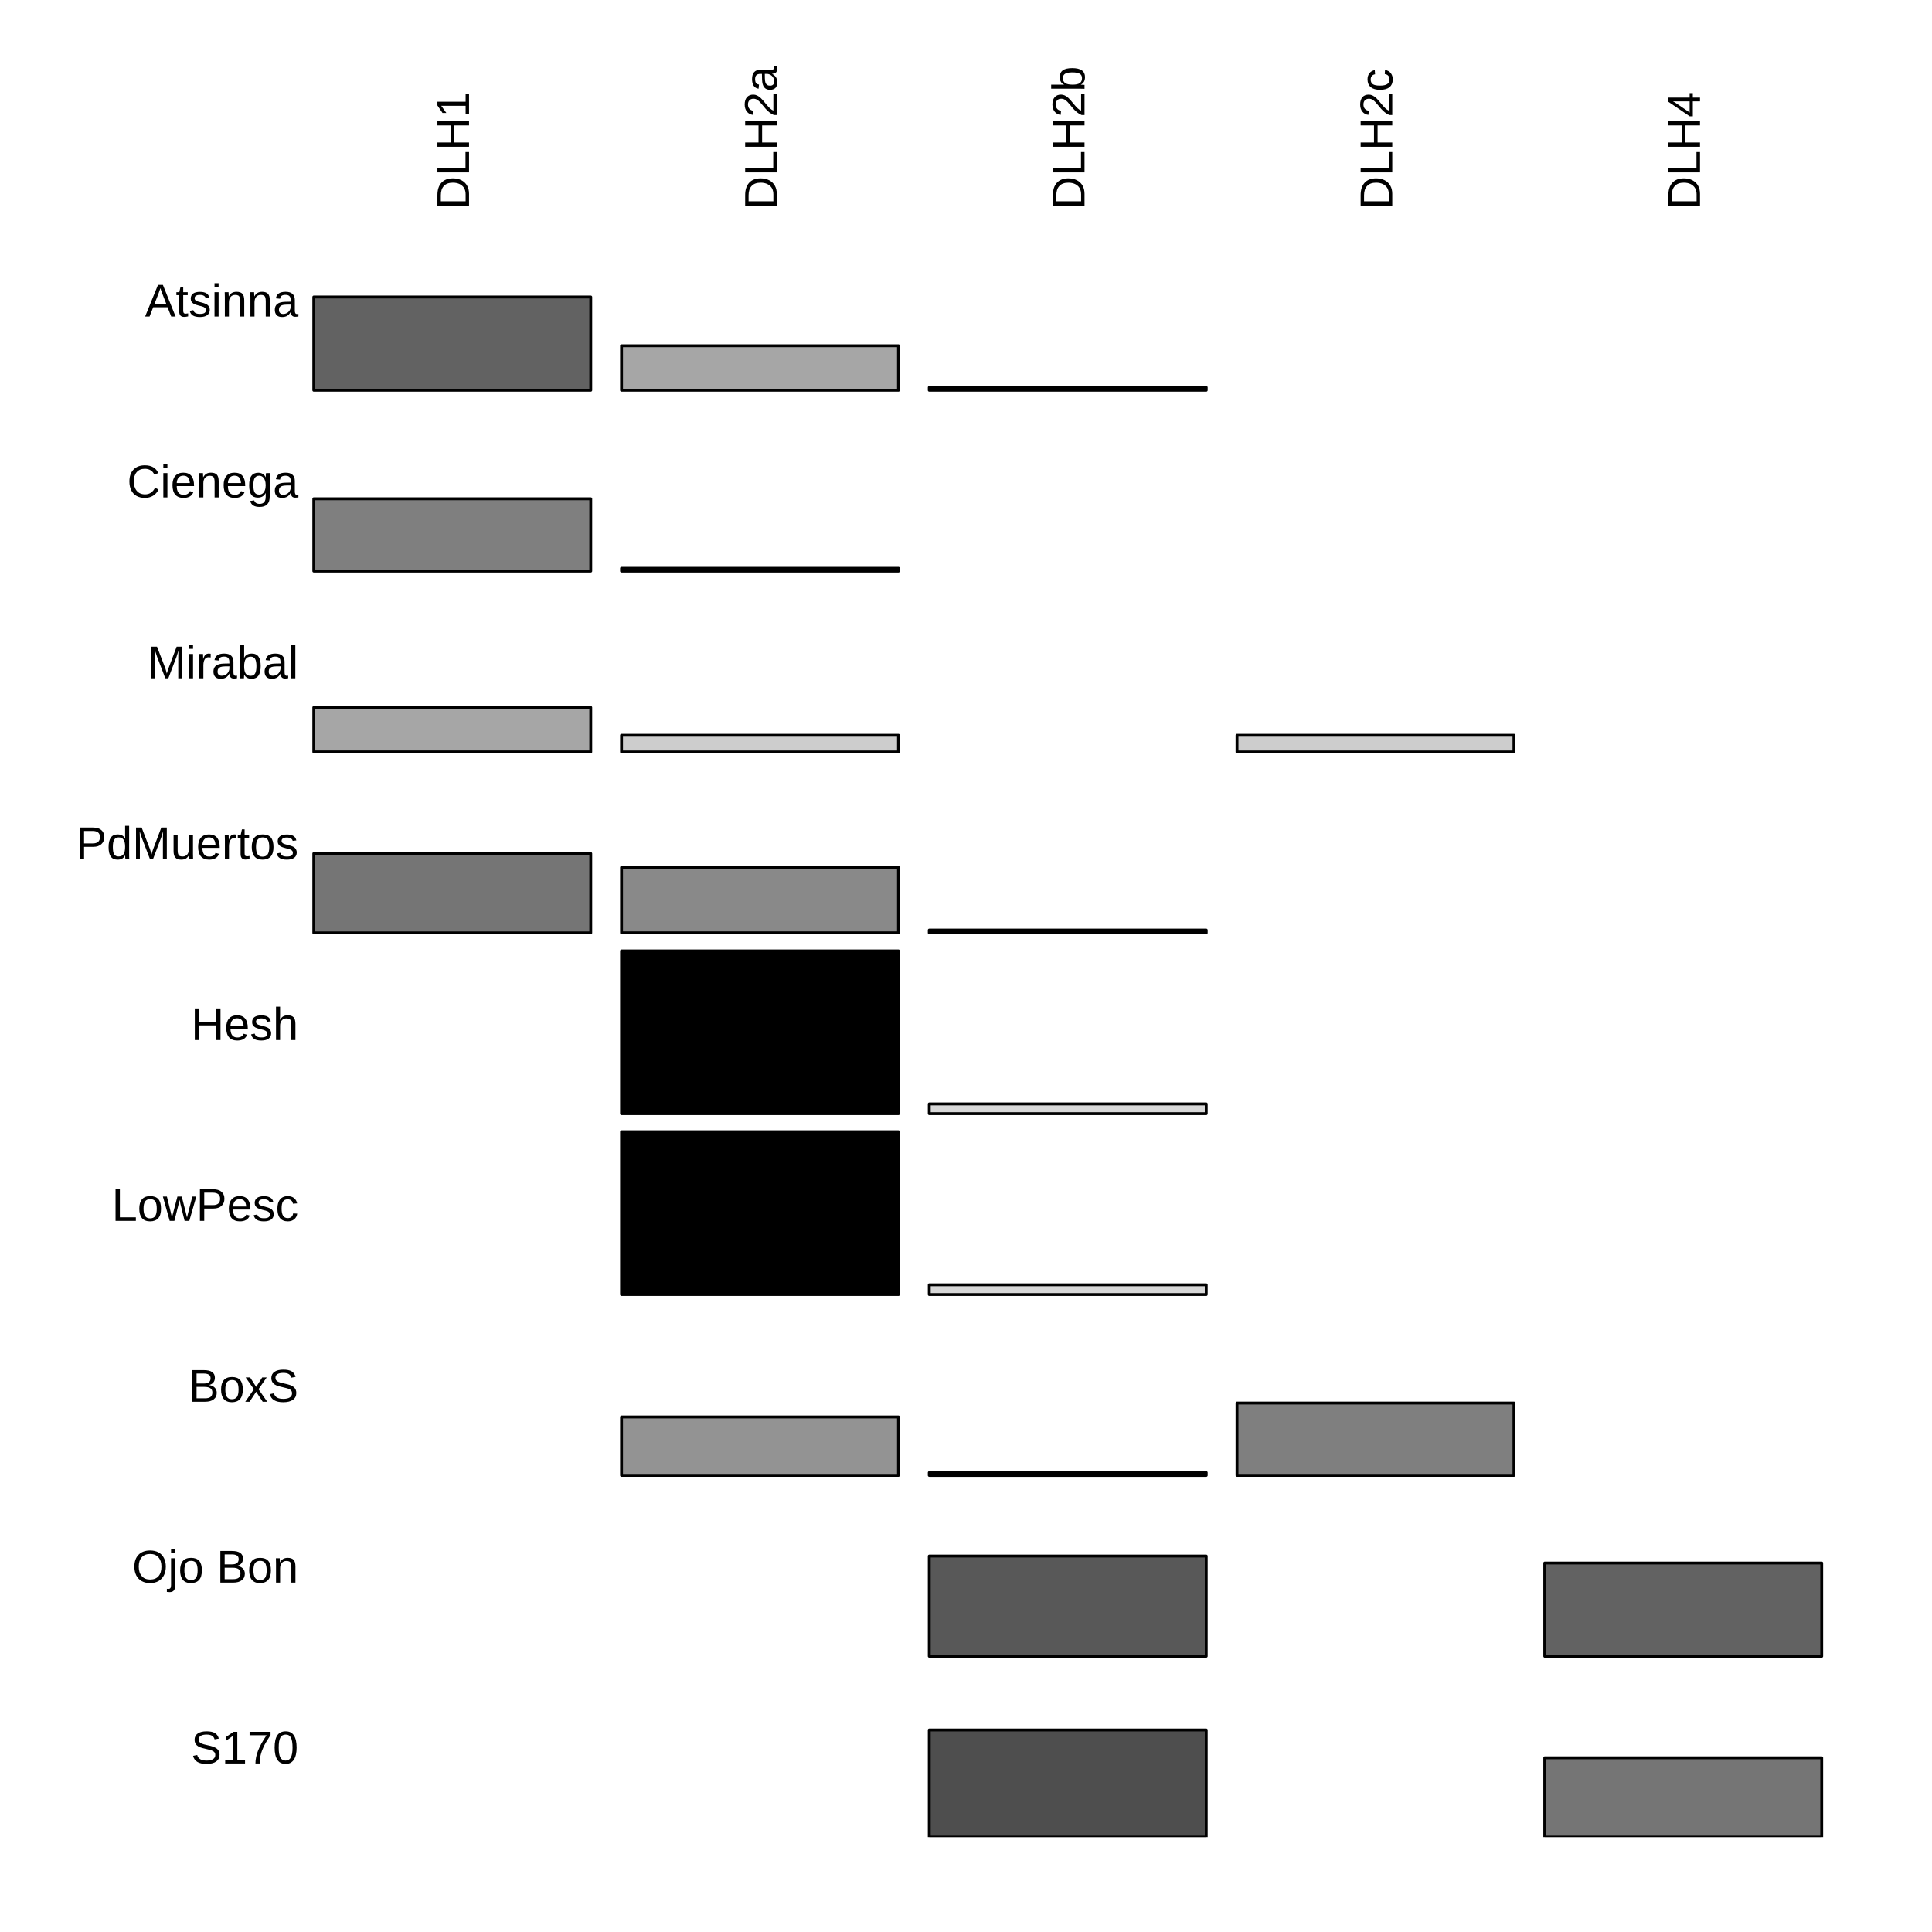
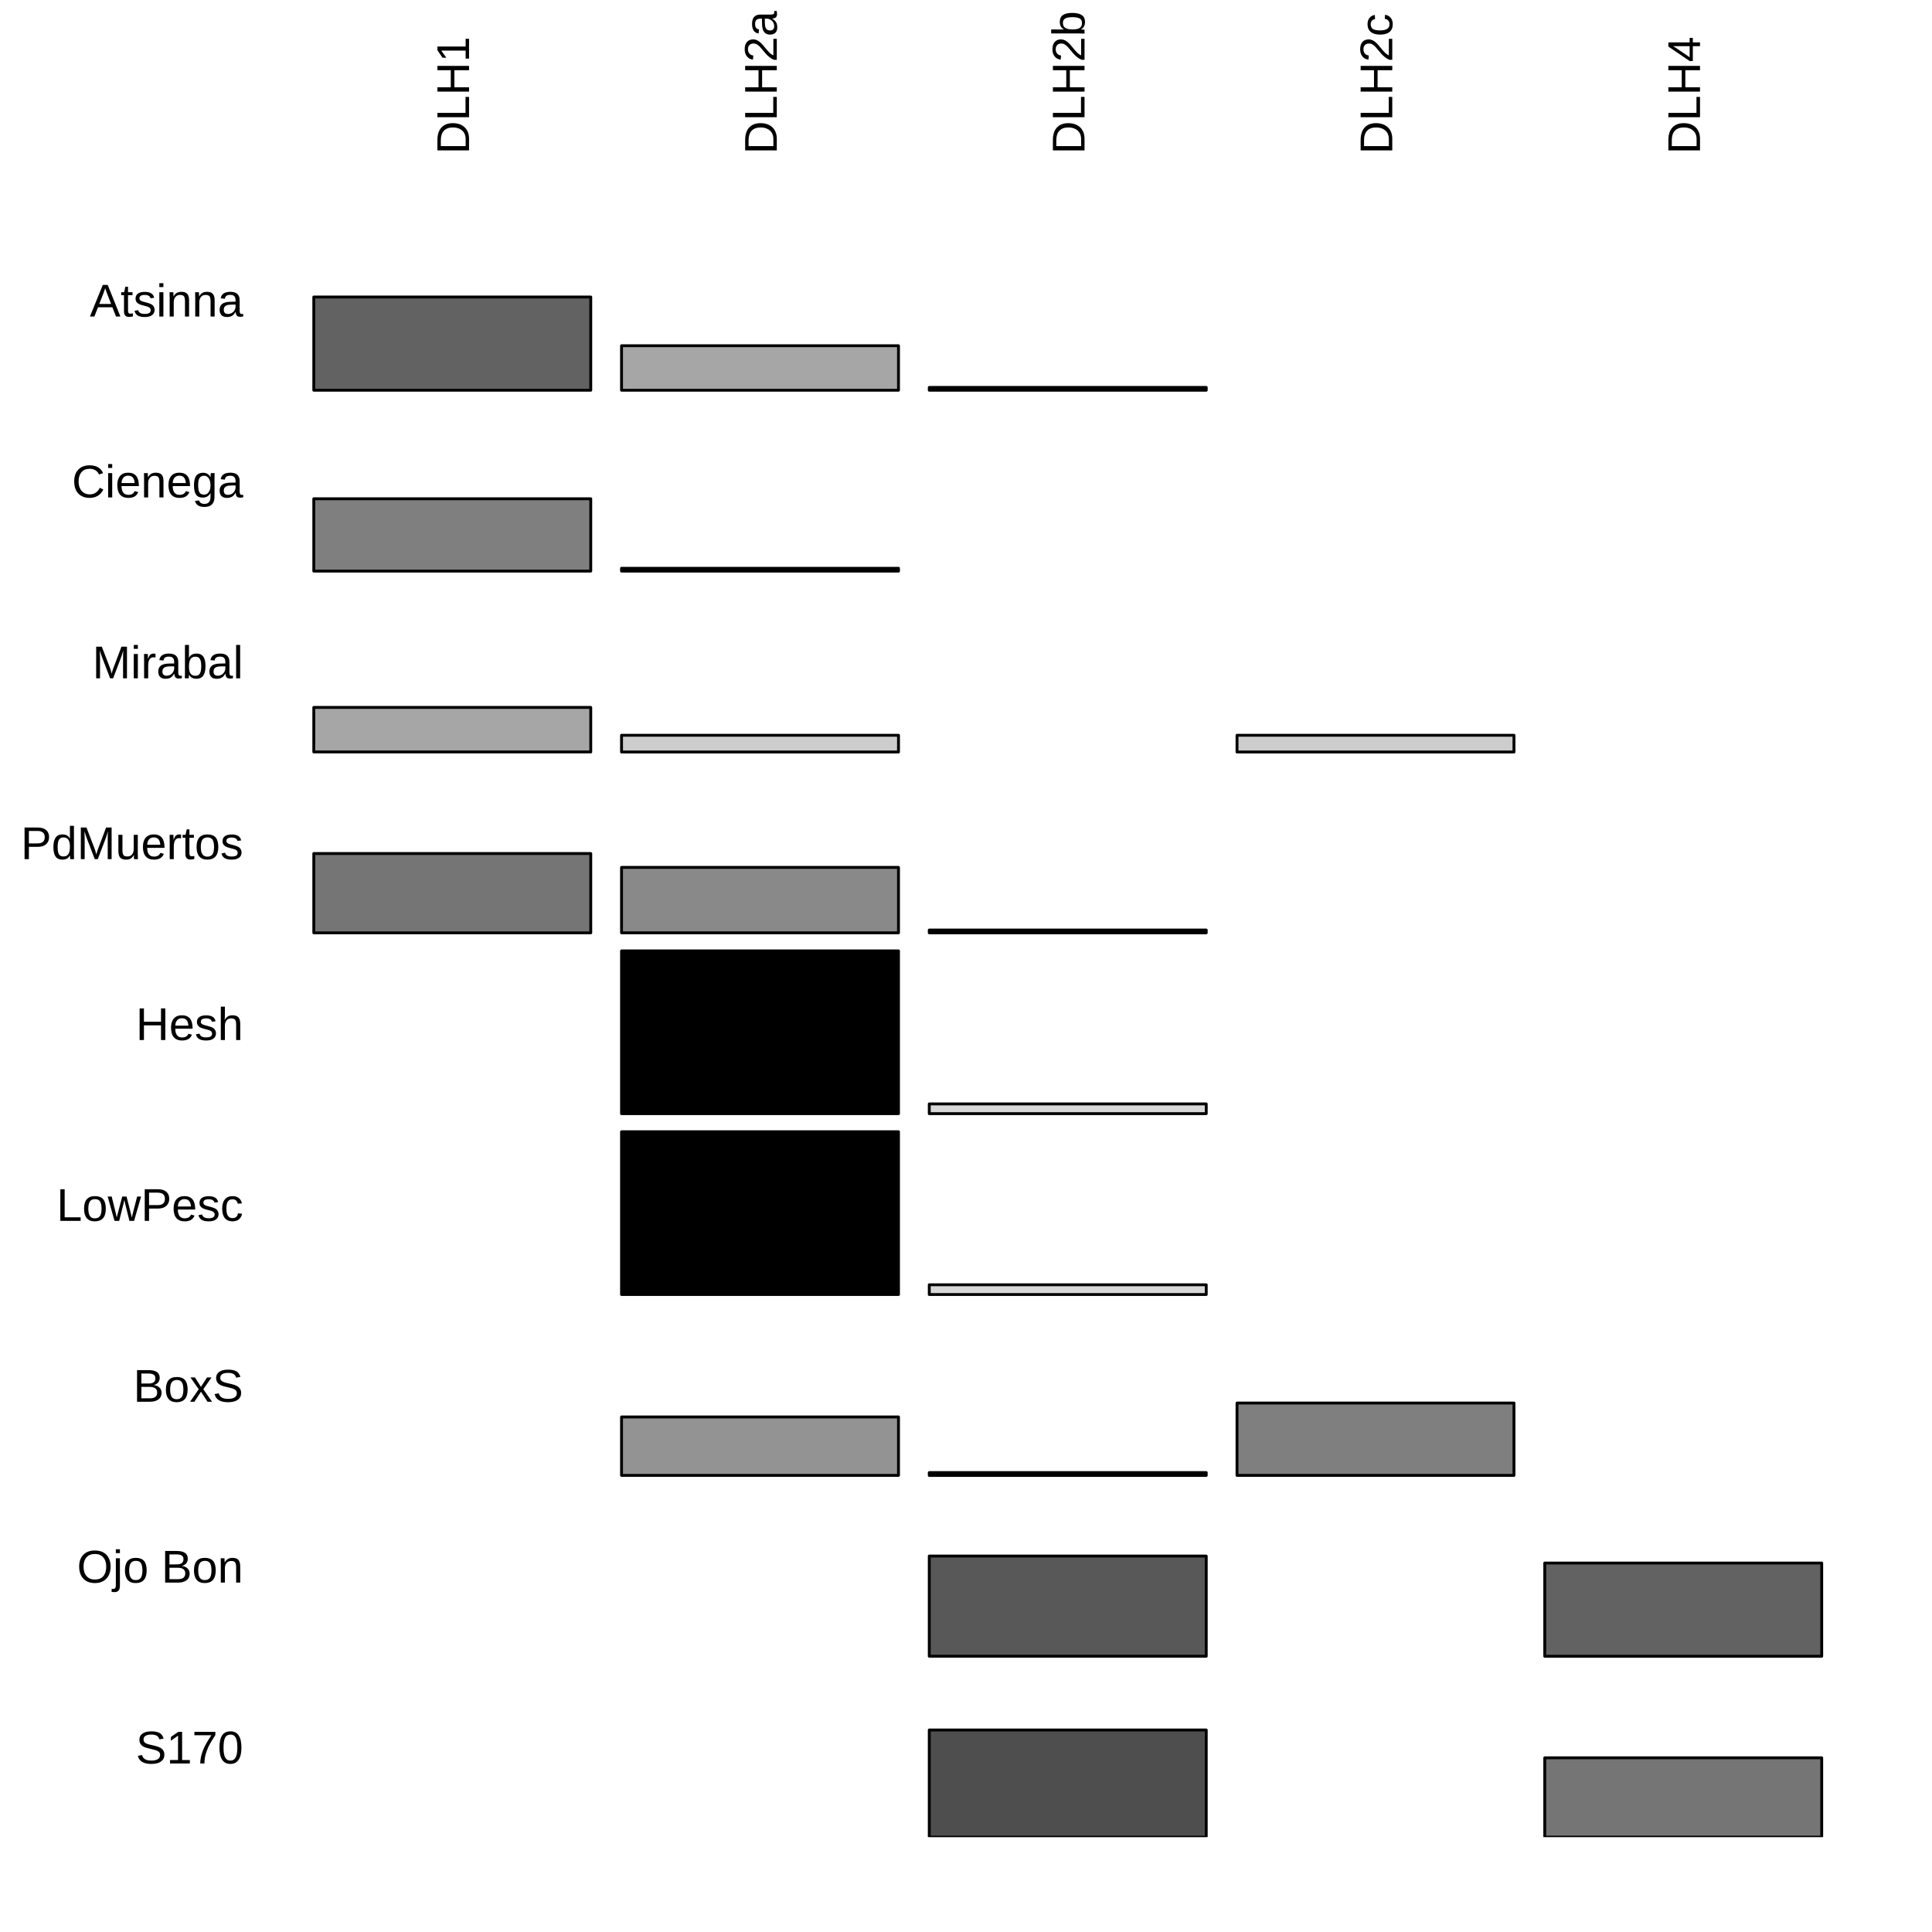
<svg xmlns="http://www.w3.org/2000/svg" class="svglite" width="504.00pt" height="504.00pt" viewBox="0 0 504.00 504.00">
  <defs>
    <style type="text/css">
    .svglite line, .svglite polyline, .svglite polygon, .svglite path, .svglite rect, .svglite circle {
      fill: none;
      stroke: #000000;
      stroke-linecap: round;
      stroke-linejoin: round;
      stroke-miterlimit: 10.00;
    }
    .svglite text {
      white-space: pre;
    }
  </style>
  </defs>
  <rect width="100%" height="100%" style="stroke: none; fill: #FFFFFF;" />
  <defs>
    <clipPath id="cpMC4wMHw1MDQuMDB8MC4wMHw1MDQuMDA=">
      <rect x="0.00" y="0.00" width="504.00" height="504.00" />
    </clipPath>
  </defs>
  <g clip-path="url(#cpMC4wMHw1MDQuMDB8MC4wMHw1MDQuMDA=)">
</g>
  <defs>
    <clipPath id="cpNzcuODV8NDc5LjI1fDU0LjYyfDQ3OS4yNQ==">
      <rect x="77.85" y="54.62" width="401.40" height="424.63" />
    </clipPath>
  </defs>
  <g clip-path="url(#cpNzcuODV8NDc5LjI1fDU0LjYyfDQ3OS4yNQ==)">
    <rect x="81.86" y="77.48" width="72.25" height="24.32" style="stroke-width: 0.75; fill: #626262;" />
    <rect x="81.86" y="130.11" width="72.25" height="18.87" style="stroke-width: 0.75; fill: #7F7F7F;" />
    <rect x="81.86" y="184.55" width="72.25" height="11.61" style="stroke-width: 0.75; fill: #A6A6A6;" />
    <rect x="81.86" y="222.66" width="72.25" height="20.69" style="stroke-width: 0.75; fill: #757575;" />
    <rect x="81.86" y="337.70" width="72.25" height="0.00" style="stroke-width: 0.75; fill: #F5F5F5;" />
    <rect x="162.14" y="90.19" width="72.25" height="11.61" style="stroke-width: 0.75; fill: #A6A6A6;" />
    <rect x="162.14" y="148.25" width="72.25" height="0.73" style="stroke-width: 0.75; fill: #E1E1E1;" />
    <rect x="162.14" y="191.81" width="72.25" height="4.36" style="stroke-width: 0.75; fill: #CDCDCD;" />
    <rect x="162.14" y="226.28" width="72.25" height="17.06" style="stroke-width: 0.75; fill: #898989;" />
    <rect x="162.14" y="248.06" width="72.25" height="42.46" style="stroke-width: 0.75; fill: #000000;" />
    <rect x="162.14" y="295.24" width="72.25" height="42.46" style="stroke-width: 0.75; fill: #000000;" />
    <rect x="162.14" y="369.64" width="72.25" height="15.24" style="stroke-width: 0.75; fill: #939393;" />
    <rect x="242.42" y="101.07" width="72.25" height="0.73" style="stroke-width: 0.75; fill: #E1E1E1;" />
    <rect x="242.42" y="148.98" width="72.25" height="0.00" style="stroke-width: 0.75; fill: #EBEBEB;" />
    <rect x="242.42" y="196.16" width="72.25" height="0.00" style="stroke-width: 0.75; fill: #EBEBEB;" />
    <rect x="242.42" y="242.62" width="72.25" height="0.73" style="stroke-width: 0.75; fill: #E1E1E1;" />
    <rect x="242.42" y="287.98" width="72.25" height="2.54" style="stroke-width: 0.75; fill: #D7D7D7;" />
    <rect x="242.42" y="335.16" width="72.25" height="2.54" style="stroke-width: 0.75; fill: #D7D7D7;" />
    <rect x="242.42" y="384.16" width="72.25" height="0.73" style="stroke-width: 0.75; fill: #E1E1E1;" />
    <rect x="242.42" y="405.93" width="72.25" height="26.13" style="stroke-width: 0.75; fill: #585858;" />
    <rect x="242.42" y="451.30" width="72.25" height="27.95" style="stroke-width: 0.75; fill: #4E4E4E;" />
    <rect x="322.70" y="191.81" width="72.25" height="4.36" style="stroke-width: 0.75; fill: #CDCDCD;" />
    <rect x="322.70" y="366.01" width="72.25" height="18.87" style="stroke-width: 0.75; fill: #7F7F7F;" />
    <rect x="402.98" y="101.80" width="72.25" height="0.00" style="stroke-width: 0.75; fill: #F5F5F5;" />
    <rect x="402.98" y="407.75" width="72.25" height="24.32" style="stroke-width: 0.75; fill: #626262;" />
    <rect x="402.98" y="458.56" width="72.25" height="20.69" style="stroke-width: 0.75; fill: #757575;" />
  </g>
  <g clip-path="url(#cpMC4wMHw1MDQuMDB8MC4wMHw1MDQuMDA=)">
-     <text x="77.85" y="82.58" text-anchor="end" style="font-size: 12.00px; font-family: &quot;Arial&quot;;" textLength="44.88px" lengthAdjust="spacingAndGlyphs">Atsinna</text>
-     <text x="77.85" y="129.76" text-anchor="end" style="font-size: 12.00px; font-family: &quot;Arial&quot;;" textLength="49.08px" lengthAdjust="spacingAndGlyphs">Cienega</text>
-     <text x="77.85" y="176.95" text-anchor="end" style="font-size: 12.00px; font-family: &quot;Arial&quot;;" textLength="44.29px" lengthAdjust="spacingAndGlyphs">Mirabal</text>
-     <text x="77.85" y="224.13" text-anchor="end" style="font-size: 12.00px; font-family: &quot;Arial&quot;;" textLength="63.45px" lengthAdjust="spacingAndGlyphs">PdMuertos</text>
-     <text x="77.85" y="271.31" text-anchor="end" style="font-size: 12.00px; font-family: &quot;Arial&quot;;" textLength="30.28px" lengthAdjust="spacingAndGlyphs">Hesh</text>
-     <text x="77.85" y="318.49" text-anchor="end" style="font-size: 12.00px; font-family: &quot;Arial&quot;;" textLength="50.70px" lengthAdjust="spacingAndGlyphs">LowPesc</text>
-     <text x="77.85" y="365.67" text-anchor="end" style="font-size: 12.00px; font-family: &quot;Arial&quot;;" textLength="29.94px" lengthAdjust="spacingAndGlyphs">BoxS</text>
-     <text x="77.85" y="412.85" text-anchor="end" style="font-size: 12.00px; font-family: &quot;Arial&quot;;" textLength="47.13px" lengthAdjust="spacingAndGlyphs">Ojo Bon</text>
-     <text x="77.85" y="460.03" text-anchor="end" style="font-size: 12.00px; font-family: &quot;Arial&quot;;" textLength="30.54px" lengthAdjust="spacingAndGlyphs">S170</text>
-     <text transform="translate(122.36,54.62) rotate(-90)" style="font-size: 12.00px; font-family: &quot;Arial&quot;;" textLength="32.60px" lengthAdjust="spacingAndGlyphs">DLH1</text>
-     <text transform="translate(202.64,54.62) rotate(-90)" style="font-size: 12.00px; font-family: &quot;Arial&quot;;" textLength="39.96px" lengthAdjust="spacingAndGlyphs">DLH2a</text>
-     <text transform="translate(282.92,54.62) rotate(-90)" style="font-size: 12.00px; font-family: &quot;Arial&quot;;" textLength="40.22px" lengthAdjust="spacingAndGlyphs">DLH2b</text>
-     <text transform="translate(363.20,54.62) rotate(-90)" style="font-size: 12.00px; font-family: &quot;Arial&quot;;" textLength="39.20px" lengthAdjust="spacingAndGlyphs">DLH2c</text>
-     <text transform="translate(443.48,54.62) rotate(-90)" style="font-size: 12.00px; font-family: &quot;Arial&quot;;" textLength="32.60px" lengthAdjust="spacingAndGlyphs">DLH4</text>
+     <text x="63.45" y="460.03" text-anchor="end" style="font-size: 12.00px; font-family: &quot;Arial&quot;;" textLength="30.54px" lengthAdjust="spacingAndGlyphs">S170</text>
+     <text x="63.45" y="412.85" text-anchor="end" style="font-size: 12.00px; font-family: &quot;Arial&quot;;" textLength="47.13px" lengthAdjust="spacingAndGlyphs">Ojo Bon</text>
+     <text x="63.45" y="365.67" text-anchor="end" style="font-size: 12.00px; font-family: &quot;Arial&quot;;" textLength="29.94px" lengthAdjust="spacingAndGlyphs">BoxS</text>
+     <text x="63.45" y="318.49" text-anchor="end" style="font-size: 12.00px; font-family: &quot;Arial&quot;;" textLength="50.70px" lengthAdjust="spacingAndGlyphs">LowPesc</text>
+     <text x="63.45" y="271.31" text-anchor="end" style="font-size: 12.00px; font-family: &quot;Arial&quot;;" textLength="30.28px" lengthAdjust="spacingAndGlyphs">Hesh</text>
+     <text x="63.45" y="224.13" text-anchor="end" style="font-size: 12.00px; font-family: &quot;Arial&quot;;" textLength="63.45px" lengthAdjust="spacingAndGlyphs">PdMuertos</text>
+     <text x="63.45" y="176.95" text-anchor="end" style="font-size: 12.00px; font-family: &quot;Arial&quot;;" textLength="44.29px" lengthAdjust="spacingAndGlyphs">Mirabal</text>
+     <text x="63.45" y="129.76" text-anchor="end" style="font-size: 12.00px; font-family: &quot;Arial&quot;;" textLength="49.08px" lengthAdjust="spacingAndGlyphs">Cienega</text>
+     <text x="63.45" y="82.58" text-anchor="end" style="font-size: 12.00px; font-family: &quot;Arial&quot;;" textLength="44.88px" lengthAdjust="spacingAndGlyphs">Atsinna</text>
+     <text transform="translate(122.36,40.22) rotate(-90)" style="font-size: 12.00px; font-family: &quot;Arial&quot;;" textLength="32.60px" lengthAdjust="spacingAndGlyphs">DLH1</text>
+     <text transform="translate(202.64,40.22) rotate(-90)" style="font-size: 12.00px; font-family: &quot;Arial&quot;;" textLength="39.96px" lengthAdjust="spacingAndGlyphs">DLH2a</text>
+     <text transform="translate(282.92,40.22) rotate(-90)" style="font-size: 12.00px; font-family: &quot;Arial&quot;;" textLength="40.22px" lengthAdjust="spacingAndGlyphs">DLH2b</text>
+     <text transform="translate(363.20,40.22) rotate(-90)" style="font-size: 12.00px; font-family: &quot;Arial&quot;;" textLength="39.20px" lengthAdjust="spacingAndGlyphs">DLH2c</text>
+     <text transform="translate(443.48,40.22) rotate(-90)" style="font-size: 12.00px; font-family: &quot;Arial&quot;;" textLength="32.60px" lengthAdjust="spacingAndGlyphs">DLH4</text>
  </g>
</svg>
